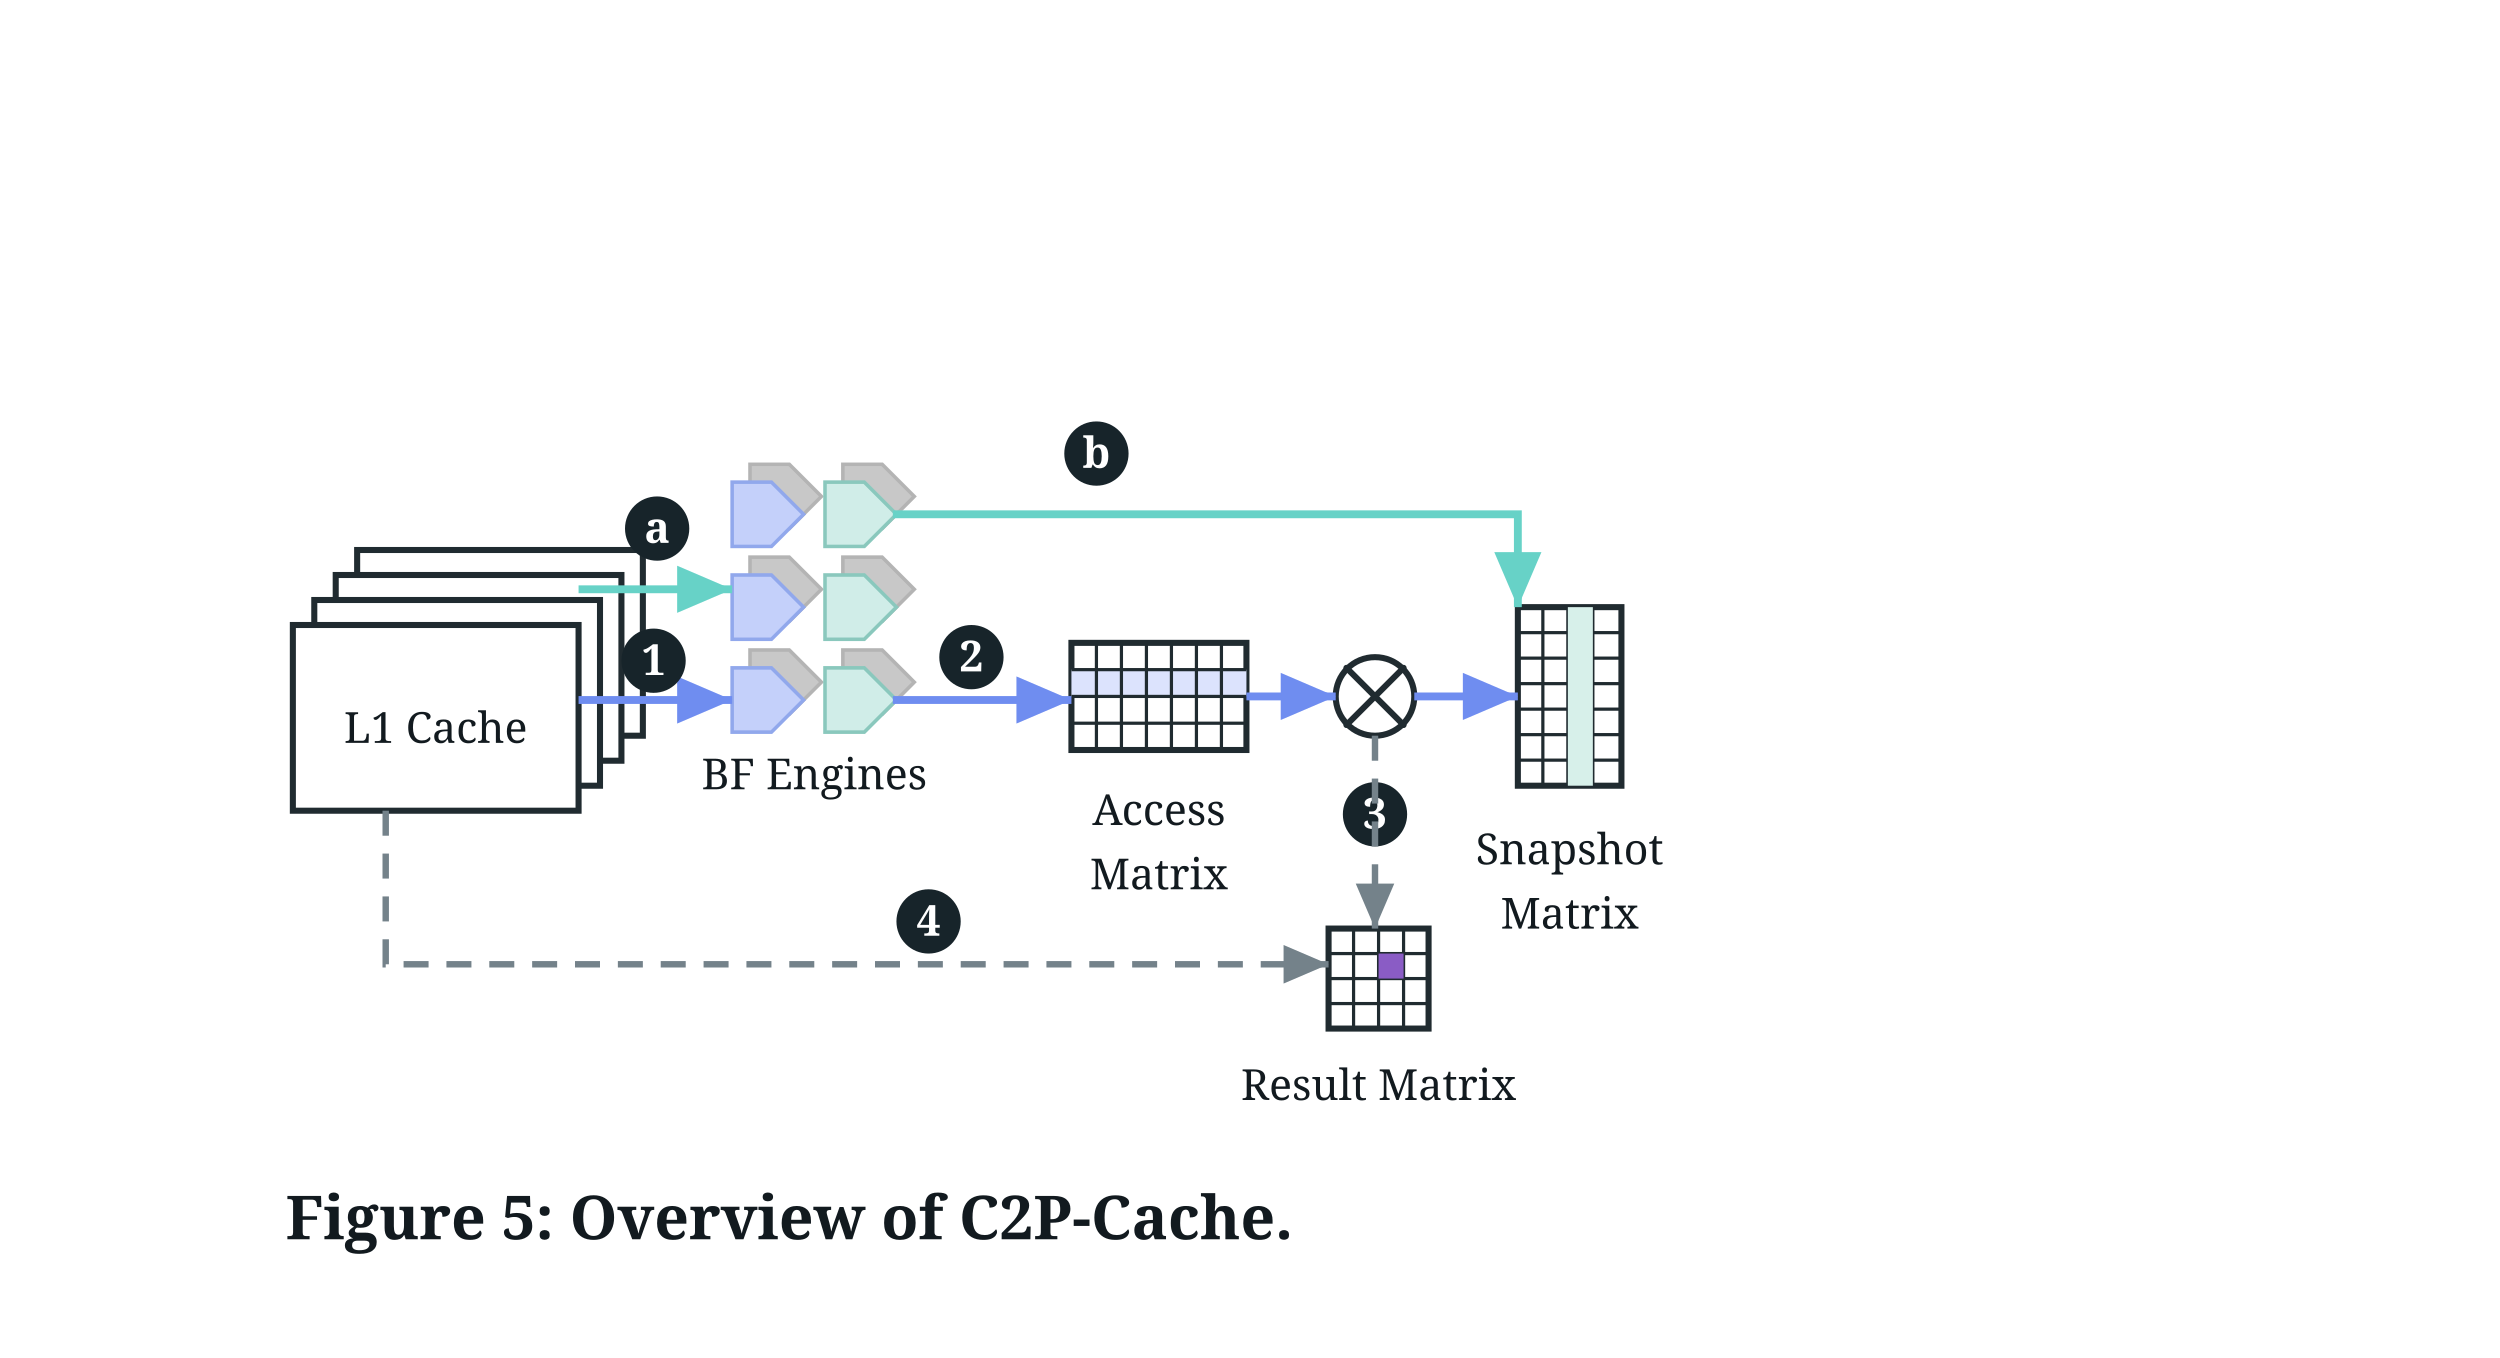
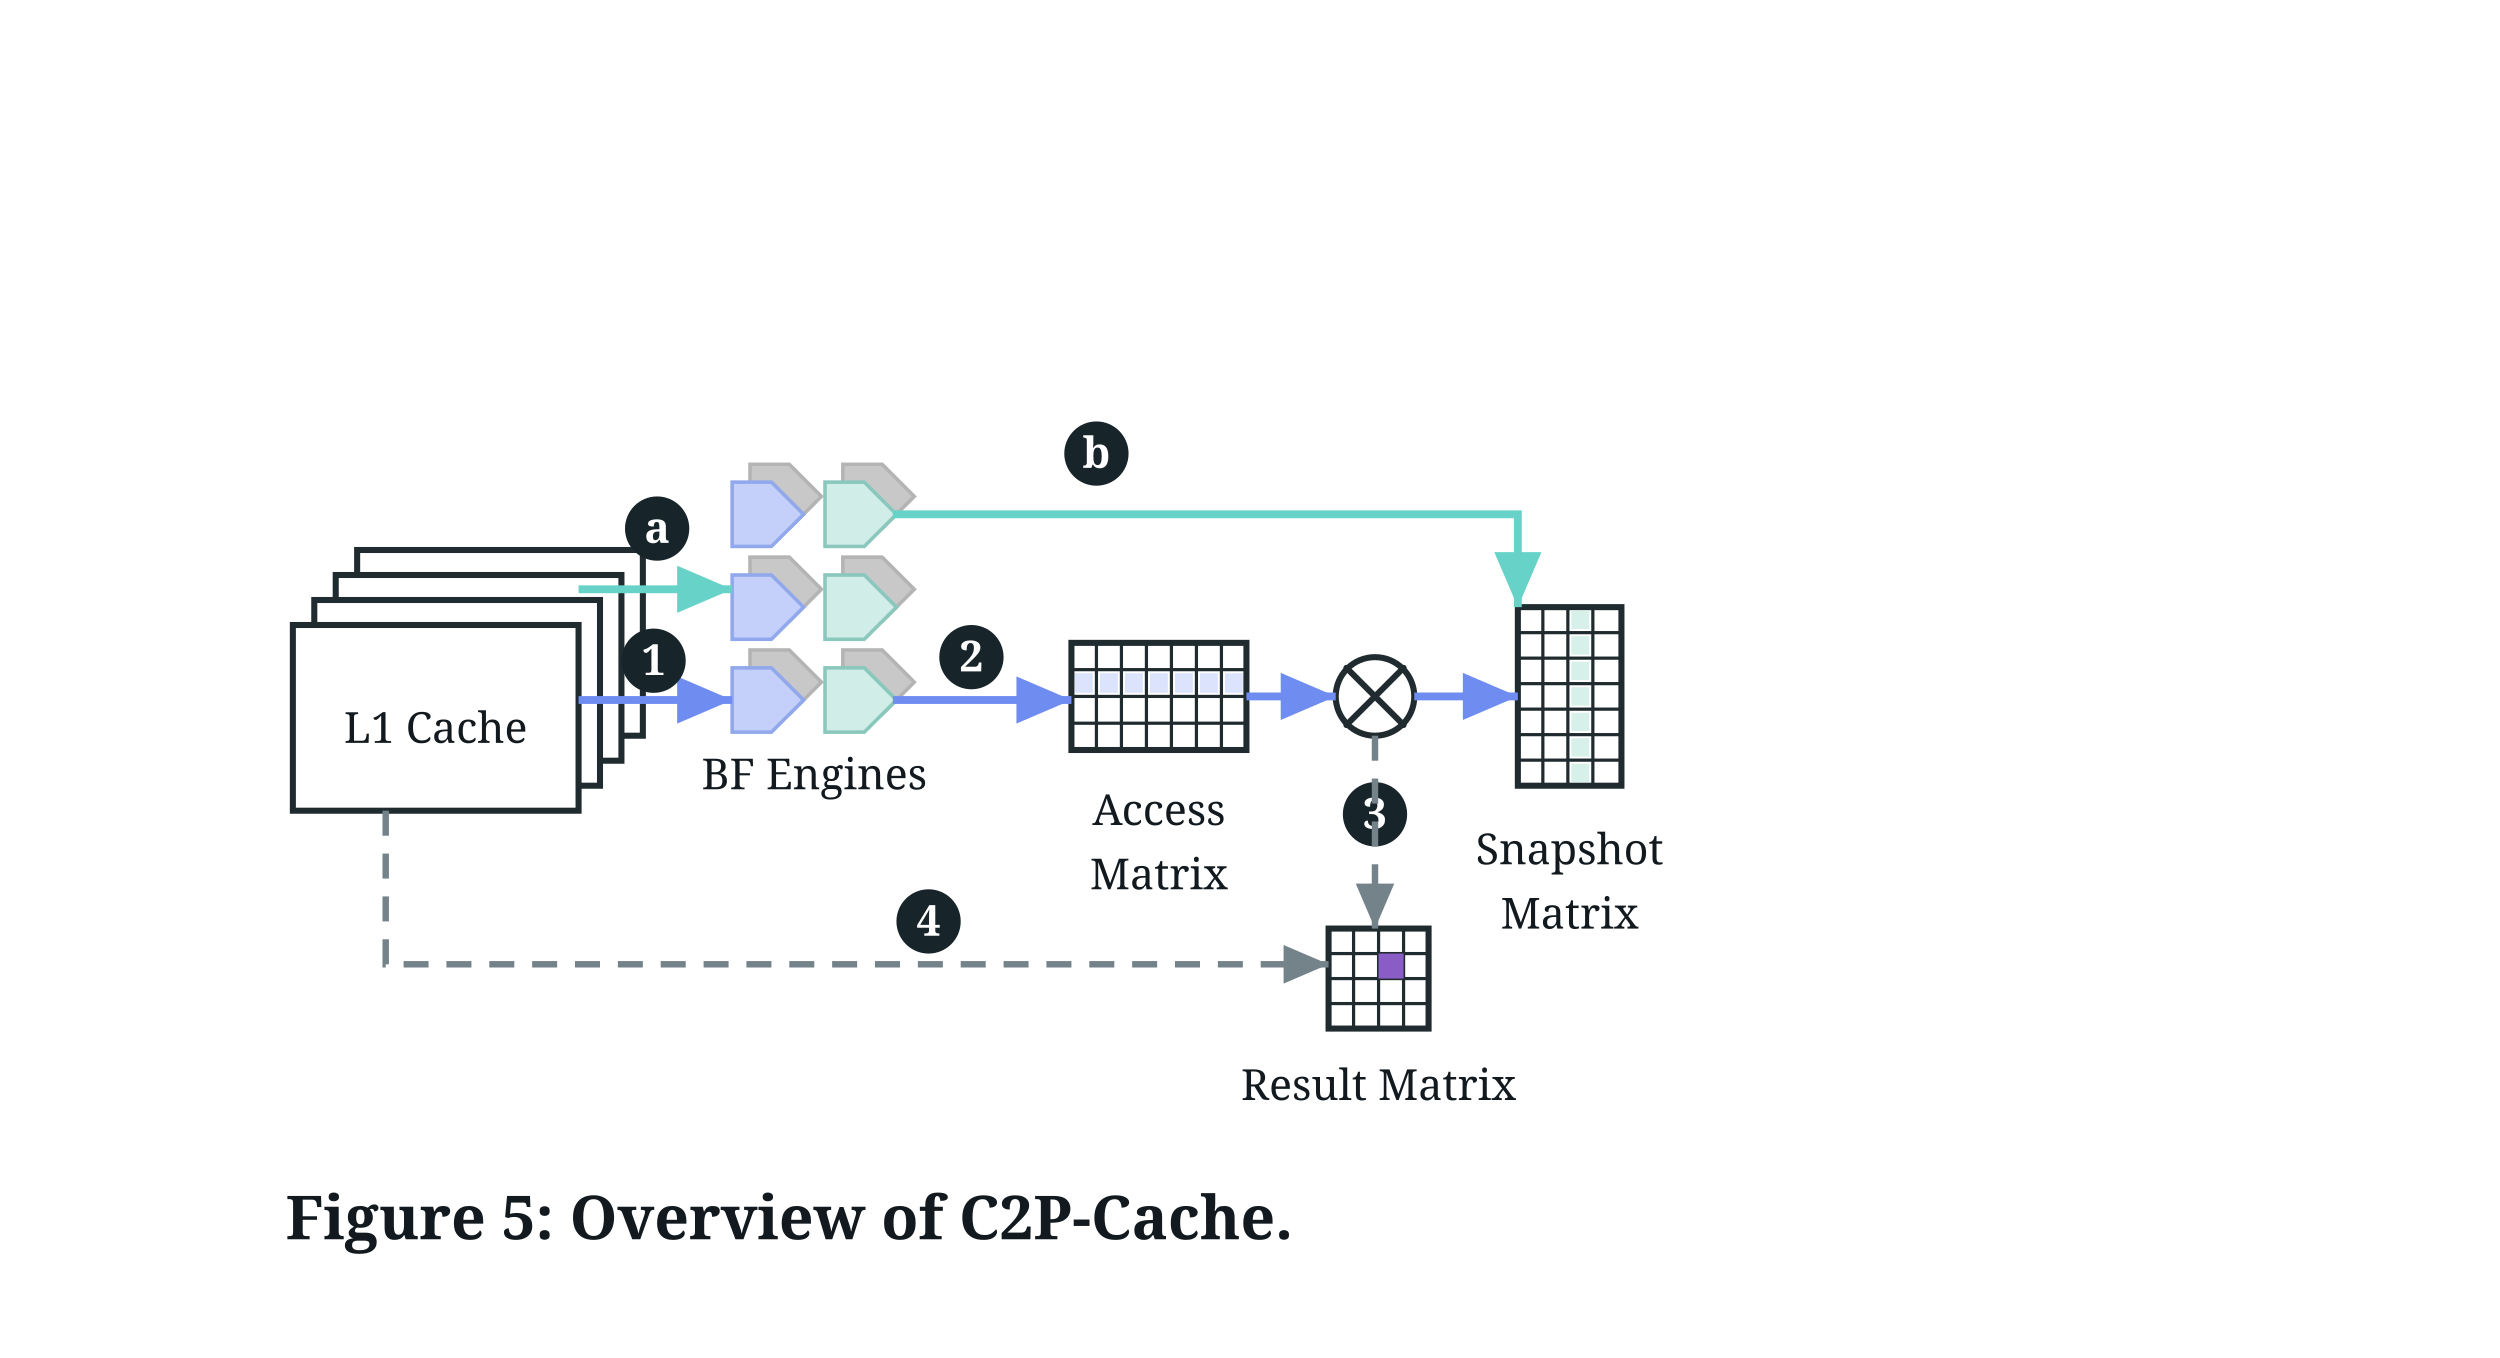
<svg xmlns="http://www.w3.org/2000/svg" width="700" height="380" viewBox="0 0 700 380">
  <defs>
    <marker id="blue" markerWidth="8" markerHeight="8" refX="7" refY="3" orient="auto">
      <path d="M0,0 L0,6 L7,3 z" fill="#6f8df0" />
    </marker>
    <marker id="gray" markerWidth="8" markerHeight="8" refX="7" refY="3" orient="auto">
      <path d="M0,0 L0,6 L7,3 z" fill="#74828a" />
    </marker>
    <marker id="teal" markerWidth="8" markerHeight="8" refX="7" refY="3" orient="auto">
      <path d="M0,0 L0,6 L7,3 z" fill="#67d2c7" />
    </marker>
    <style>
      .title{font:700 17px Georgia,serif;fill:#121a1f}.label{font:12px Georgia,serif;fill:#121a1f}.small{font:15px Georgia,serif;fill:#27343a}.tiny{font:13px Georgia,serif;fill:#4a5961}.box{fill:#fff;stroke:#202b30;stroke-width:1.7}.arrow{fill:none;stroke:#6f8df0;stroke-width:2.2;marker-end:url(#blue)}.teal{fill:none;stroke:#67d2c7;stroke-width:2.2;marker-end:url(#teal)}.dash{fill:none;stroke:#74828a;stroke-width:1.8;stroke-dasharray:7 5;marker-end:url(#gray)}.num{font:700 12px Georgia,serif;fill:#fff}.numbg{fill:#17242a}
    </style>
  </defs>
  <rect width="1200" height="720" fill="white" />
  <text x="80" y="347" class="title">Figure 5: Overview of C2P-Cache.</text>
  <g transform="translate(82,175)">
    <rect x="18" y="-21" width="80" height="52" class="box" fill="#edf5f2" />
    <rect x="12" y="-14" width="80" height="52" class="box" fill="#edf5f2" />
    <rect x="6" y="-7" width="80" height="52" class="box" fill="#edf5f2" />
    <rect x="0" y="0" width="80" height="52" class="box" fill="#edf5f2" />
    <text x="40" y="33" text-anchor="middle" class="label">L1 Cache</text>
  </g>
  <g transform="translate(205,135)">
    <path d="M5 -5h11l9 9-9 9H5z" fill="#c8c8c8" stroke="#b4b4b4" />
    <path d="M0 0h11l9 9-9 9H0z" fill="#c4d0fa" stroke="#91a8ec" />
    <path d="M31 -5h11l9 9-9 9H31z" fill="#c8c8c8" stroke="#b4b4b4" />
    <path d="M26 0h11l9 9-9 9H26z" fill="#d0ede8" stroke="#8ac8bd" />
    <path d="M5 21h11l9 9-9 9H5z" fill="#c8c8c8" stroke="#b4b4b4" />
    <path d="M0 26h11l9 9-9 9H0z" fill="#c4d0fa" stroke="#91a8ec" />
    <path d="M31 21h11l9 9-9 9H31z" fill="#c8c8c8" stroke="#b4b4b4" />
    <path d="M26 26h11l9 9-9 9H26z" fill="#d0ede8" stroke="#8ac8bd" />
    <path d="M5 47h11l9 9-9 9H5z" fill="#c8c8c8" stroke="#b4b4b4" />
    <path d="M0 52h11l9 9-9 9H0z" fill="#c4d0fa" stroke="#91a8ec" />
    <path d="M31 47h11l9 9-9 9H31z" fill="#c8c8c8" stroke="#b4b4b4" />
    <path d="M26 52h11l9 9-9 9H26z" fill="#d0ede8" stroke="#8ac8bd" />
    <text x="23" y="86" text-anchor="middle" class="label">BF Engines</text>
  </g>
  <g transform="translate(300,180)">
    <rect x="0" y="0" width="49" height="30" class="box" />
-     <rect x="0" y="7.5" width="49" height="7.5" fill="#dce3fd" />
+     <rect x="1" y="8.5" width="5" height="5.5" fill="#dce3fd" />
+     <rect x="8" y="8.5" width="5" height="5.5" fill="#dce3fd" />
+     <rect x="15" y="8.5" width="5" height="5.5" fill="#dce3fd" />
+     <rect x="22" y="8.5" width="5" height="5.5" fill="#dce3fd" />
+     <rect x="29" y="8.5" width="5" height="5.5" fill="#dce3fd" />
+     <rect x="36" y="8.5" width="5" height="5.5" fill="#dce3fd" />
+     <rect x="43" y="8.5" width="5" height="5.5" fill="#dce3fd" />
    <path d="M7 0v30M14 0v30M21 0v30M28 0v30M35 0v30M42 0v30M0 7.5h49M0 15h49M0 22.5h49" stroke="#202b30" stroke-width=".9" />
    <text x="24.5" y="51" text-anchor="middle" class="label">Access</text>
    <text x="24.5" y="69" text-anchor="middle" class="label">Matrix</text>
  </g>
  <g transform="translate(385,177)">
    <circle cx="0" cy="18" r="11" fill="white" stroke="#202b30" stroke-width="1.7" />
    <path d="M-8 10L8 26M-8 26L8 10" stroke="#202b30" stroke-width="1.7" stroke-linecap="round" />
    <rect x="40" y="-7" width="29" height="50" class="box" />
    <path d="M47 -7v50M54 -7v50M61 -7v50M40 .14h29M40 7.28h29M40 14.42h29M40 21.56h29M40 28.70h29M40 35.84h29" stroke="#202b30" stroke-width=".9" />
-     <rect x="54" y="-7" width="7" height="50" fill="#d7f0ea" />
+     <rect x="55" y="-6" width="5" height="5.14" fill="#d7f0ea" />
+     <rect x="55" y="1.14" width="5" height="5.14" fill="#d7f0ea" />
+     <rect x="55" y="8.28" width="5" height="5.14" fill="#d7f0ea" />
+     <rect x="55" y="15.42" width="5" height="5.14" fill="#d7f0ea" />
+     <rect x="55" y="22.56" width="5" height="5.14" fill="#d7f0ea" />
+     <rect x="55" y="29.70" width="5" height="5.14" fill="#d7f0ea" />
+     <rect x="55" y="36.84" width="5" height="5.14" fill="#d7f0ea" />
    <text x="54.5" y="65" text-anchor="middle" class="label">Snapshot</text>
    <text x="54.5" y="83" text-anchor="middle" class="label">Matrix</text>
  </g>
  <g transform="translate(372,260)">
    <rect x="0" y="0" width="28" height="28" class="box" />
    <path d="M7 0v28M14 0v28M21 0v28M0 7h28M0 14h28M0 21h28" stroke="#202b30" stroke-width=".9" />
    <rect x="14" y="7" width="7" height="7" fill="#8a5cc5" />
    <text x="14" y="48" text-anchor="middle" class="label">Result Matrix</text>
  </g>
  <path d="M162 165 H205" class="teal" />
  <circle cx="184" cy="148" r="9" class="numbg" />
  <text x="184" y="152" text-anchor="middle" class="num">a</text>
  <path d="M250 144 H425 V170" class="teal" />
  <circle cx="307" cy="127" r="9" class="numbg" />
  <text x="307" y="131" text-anchor="middle" class="num">b</text>
  <path d="M162 196 H205" class="arrow" />
  <circle cx="183" cy="185" r="9" class="numbg" />
  <text x="183" y="189" text-anchor="middle" class="num">1</text>
  <path d="M250 196 H300" class="arrow" />
  <circle cx="272" cy="184" r="9" class="numbg" />
  <text x="272" y="188" text-anchor="middle" class="num">2</text>
  <path d="M349 195 H374" class="arrow" />
  <path d="M396 195 H425" class="arrow" />
  <circle cx="385" cy="228" r="9" class="numbg" />
  <text x="385" y="232" text-anchor="middle" class="num">3</text>
  <path d="M385 206 V260" class="dash" />
  <path d="M108 227 V270 H372" class="dash" />
  <circle cx="260" cy="258" r="9" class="numbg" />
  <text x="260" y="262" text-anchor="middle" class="num">4</text>
</svg>
